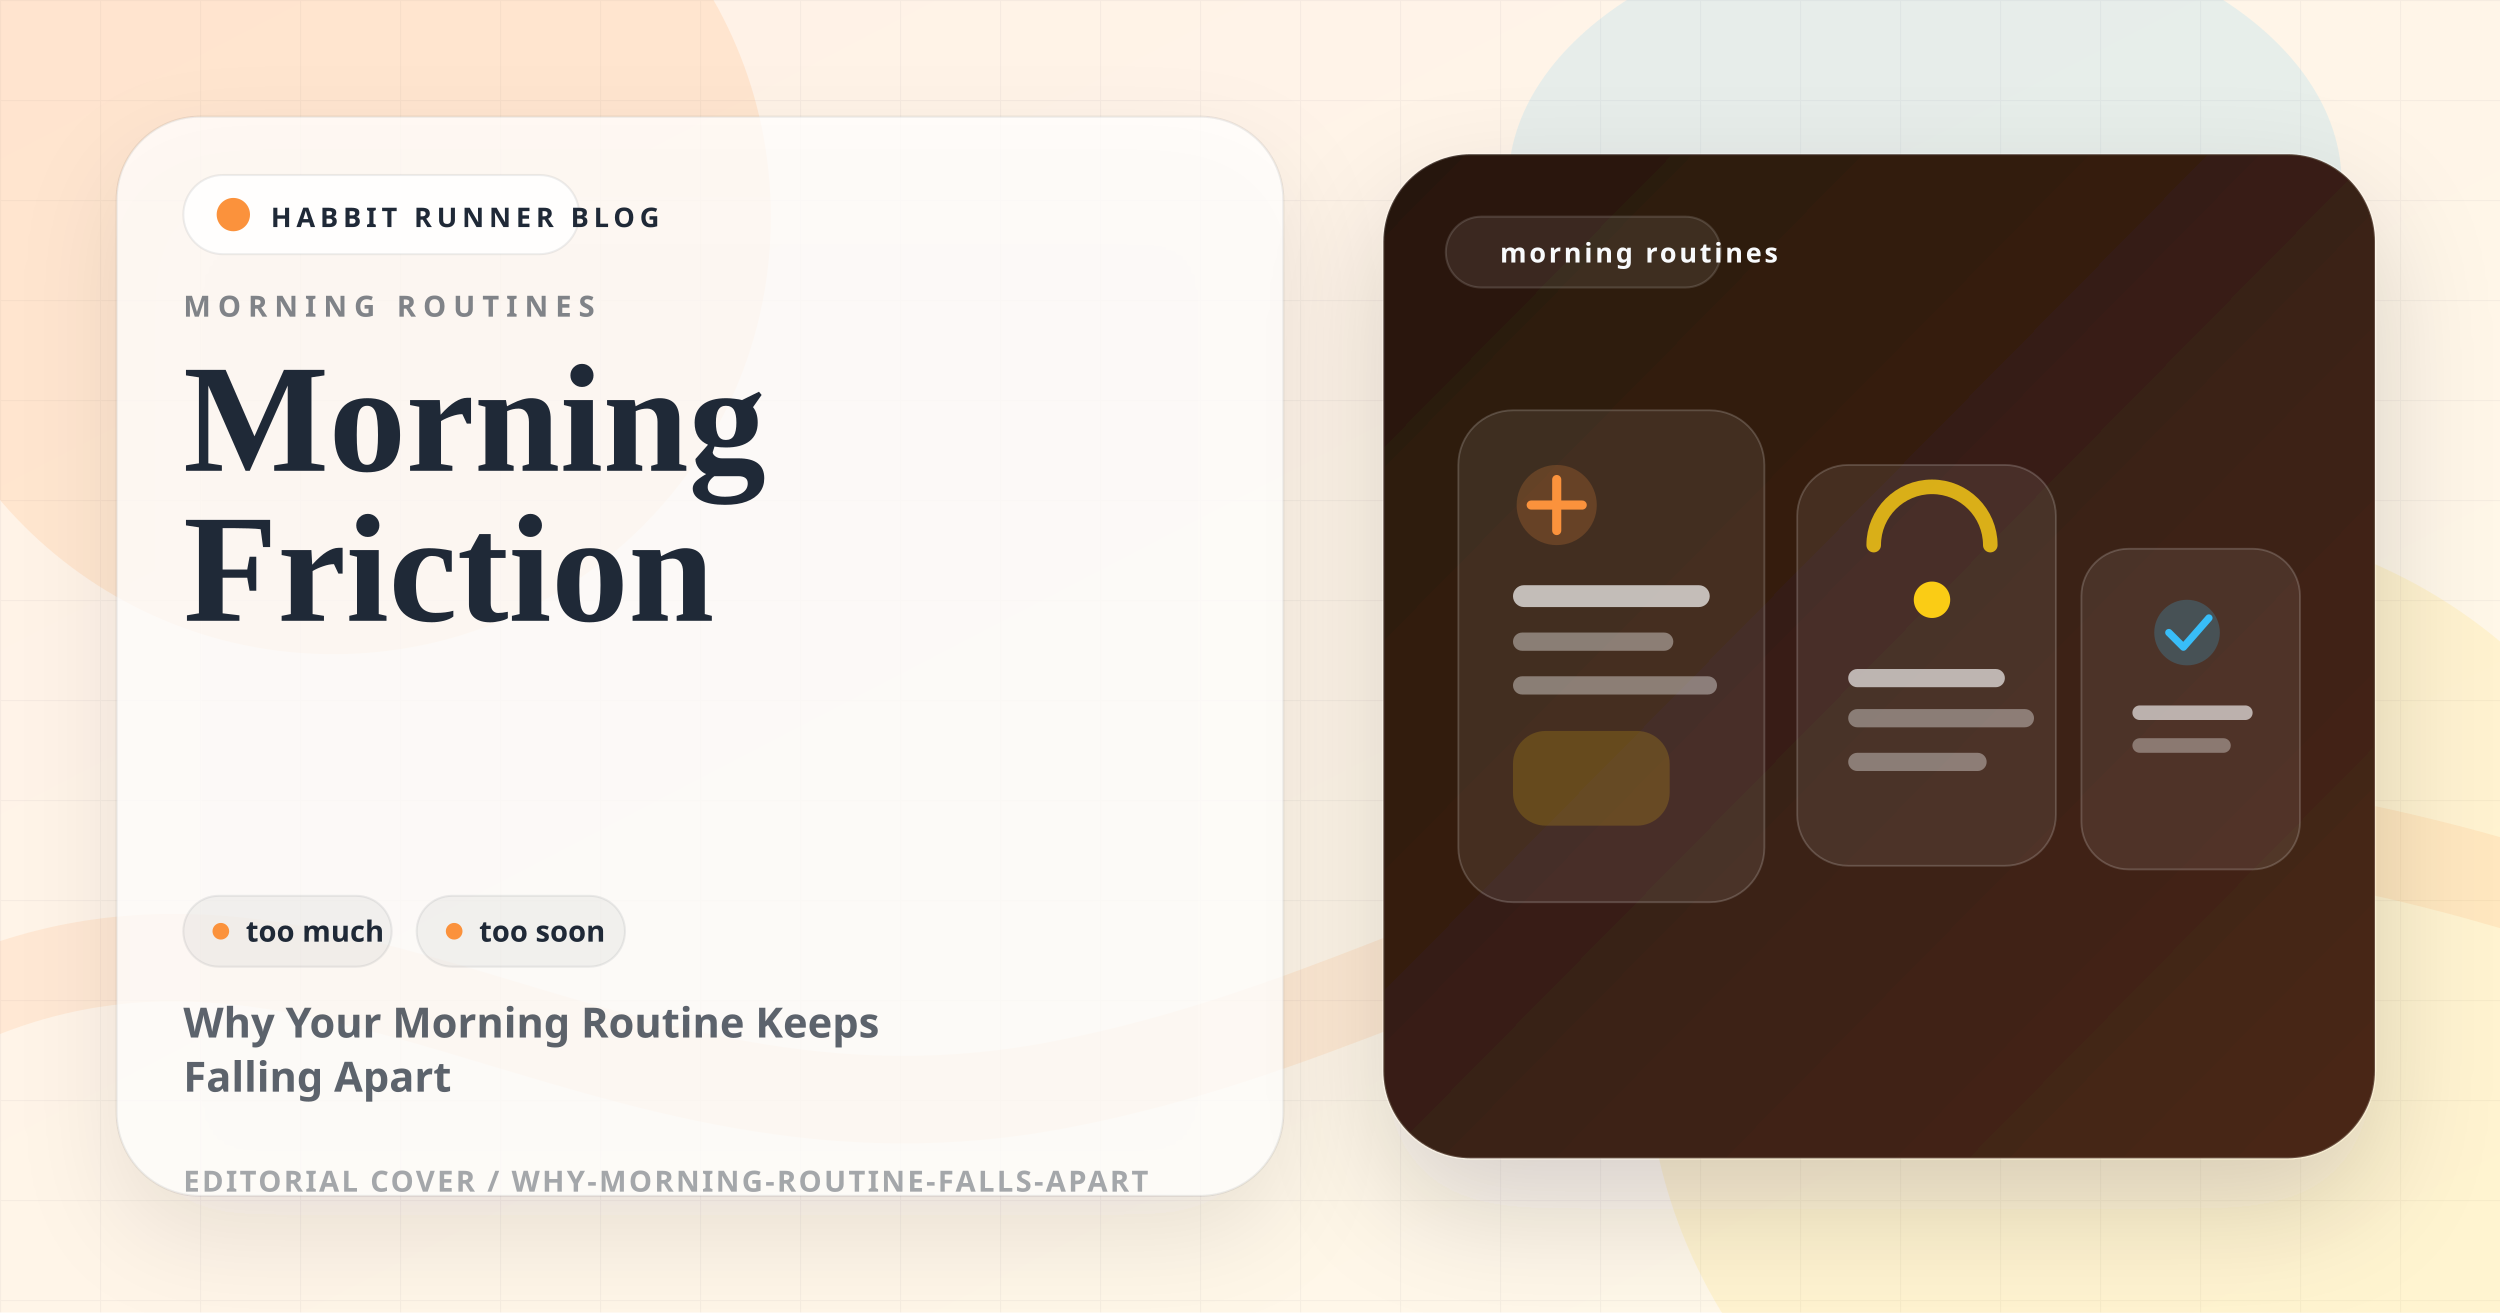
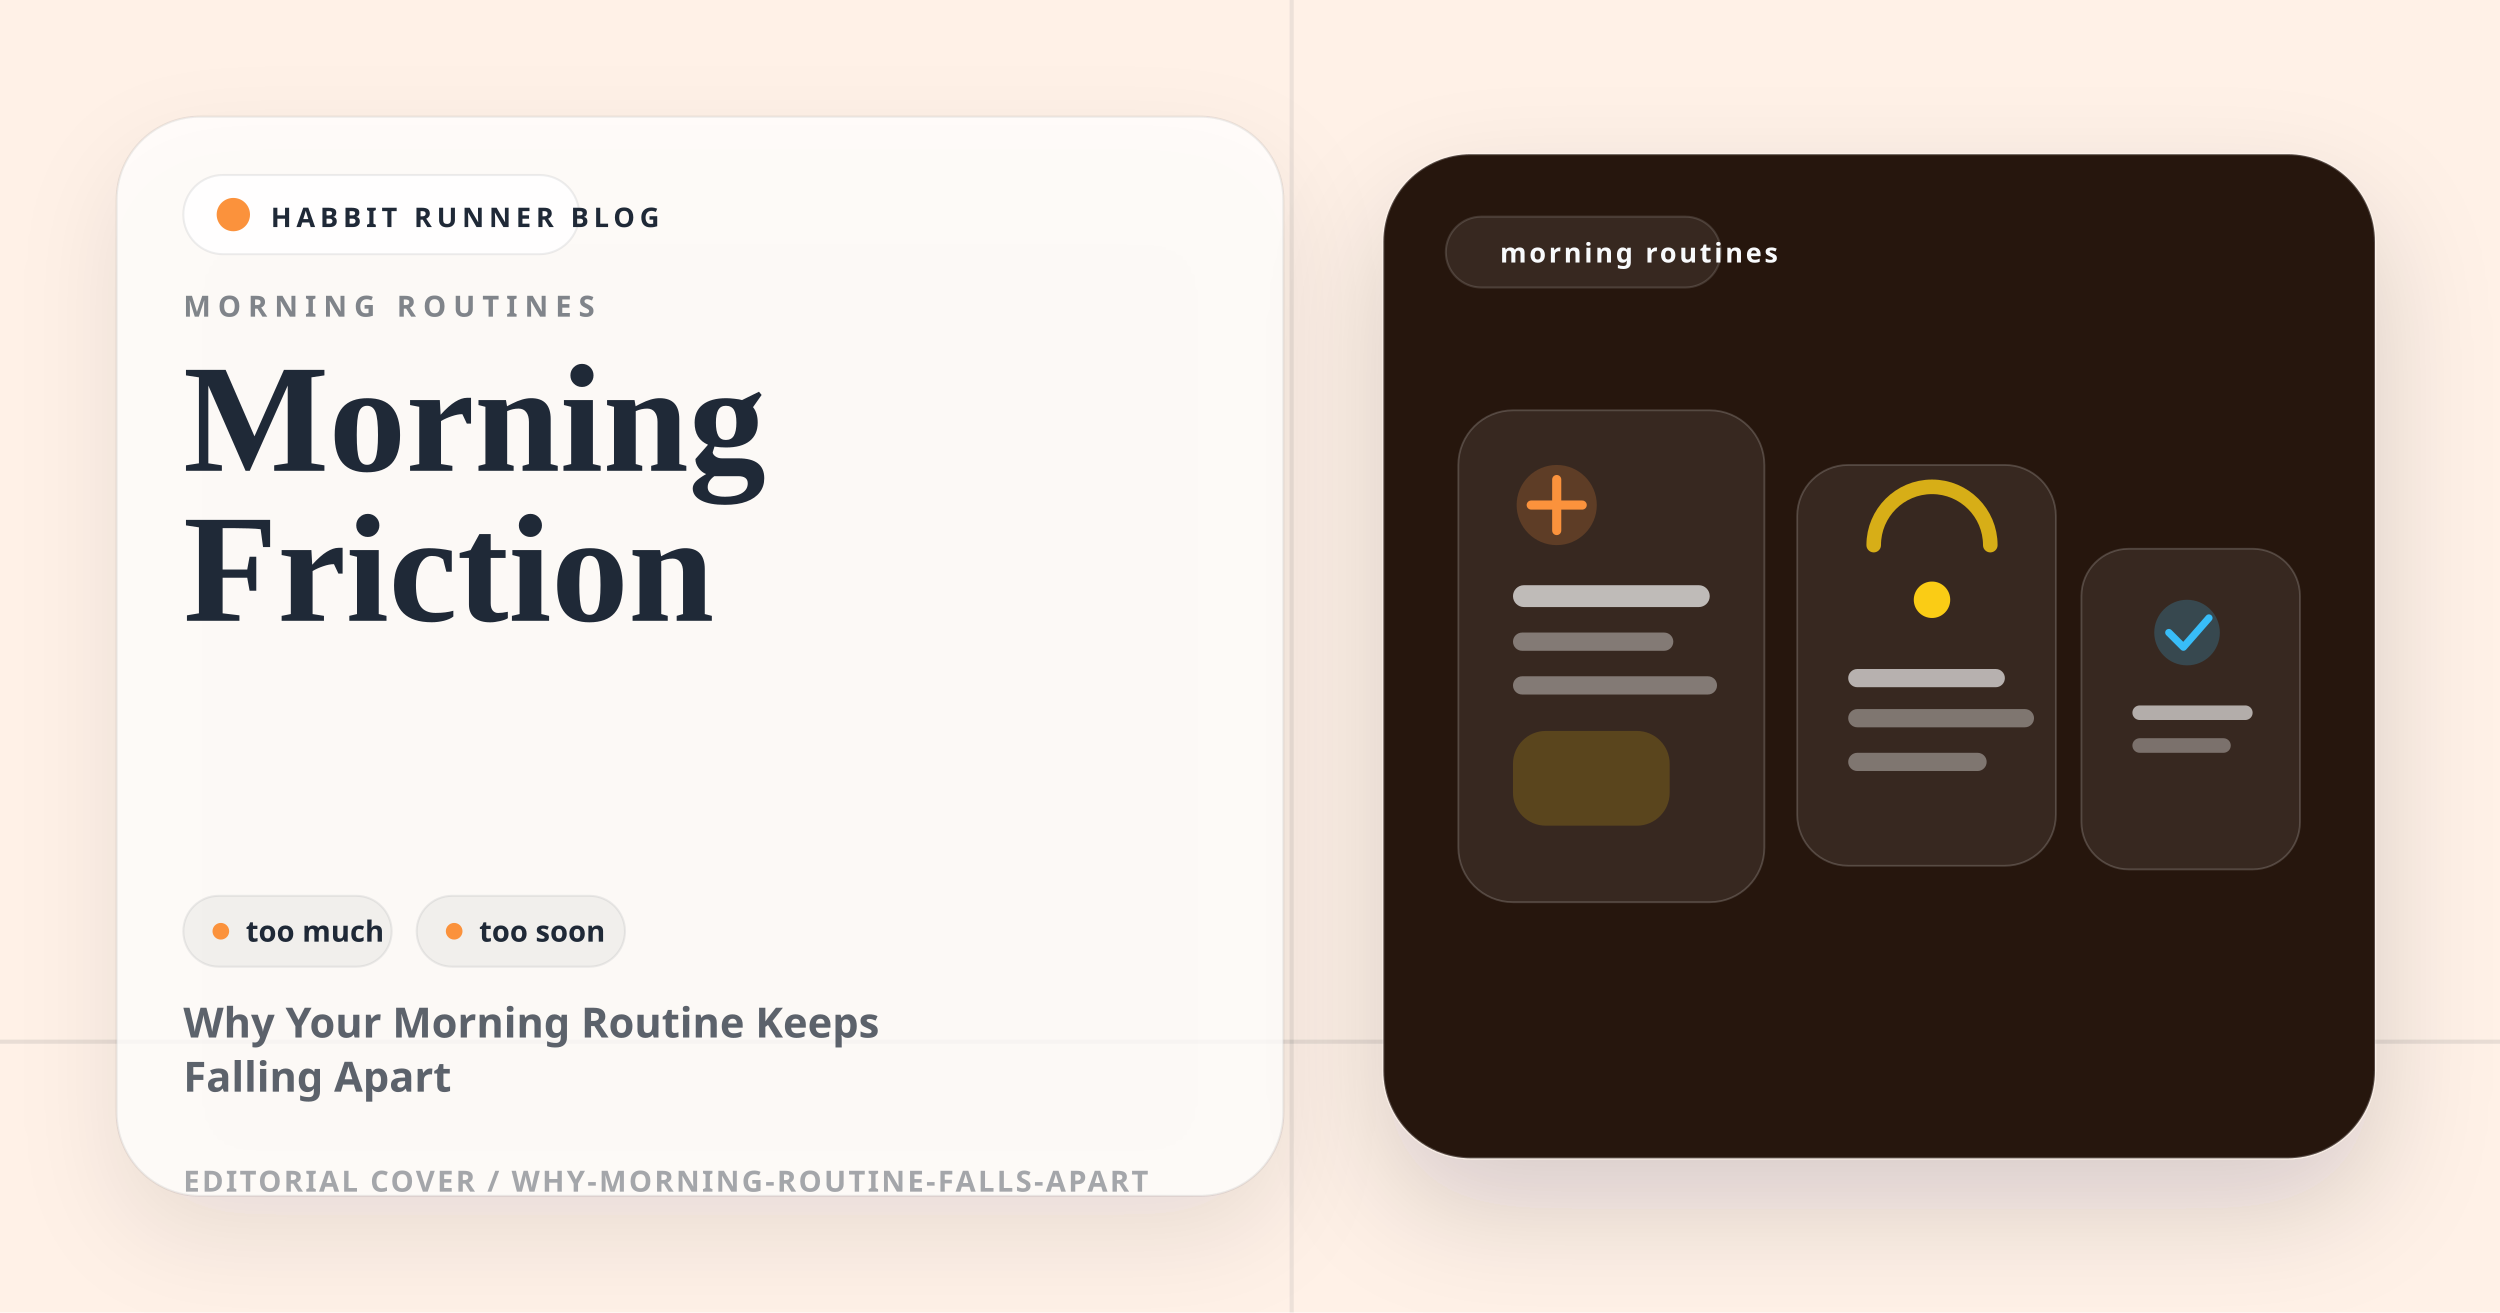
<svg xmlns="http://www.w3.org/2000/svg" width="1200" height="630" viewBox="0 0 1200 630" role="img" aria-label="Why Your Morning Routine Keeps Falling Apart">
  <defs>
-     <linearGradient id="bg" x1="0" y1="0" x2="1" y2="1">
-       <stop offset="0%" stop-color="#fff1e7" />
-       <stop offset="100%" stop-color="#fff9e9" />
-     </linearGradient>
-     <linearGradient id="panel" x1="0" y1="0" x2="1" y2="1">
-       <stop offset="0%" stop-color="#27170f" />
-       <stop offset="100%" stop-color="#4a2815" />
-     </linearGradient>
    <pattern id="grid" width="48" height="48" patternUnits="userSpaceOnUse">
      <path d="M48 0H0V48" fill="none" stroke="rgba(31, 41, 55, 0.07)" stroke-width="1" />
    </pattern>
    <filter id="shadowSoft" x="-20%" y="-20%" width="140%" height="150%">
      <feDropShadow dx="0" dy="20" stdDeviation="24" flood-color="#0f172a" flood-opacity="0.12" />
    </filter>
    <filter id="shadowBoard" x="-20%" y="-20%" width="140%" height="150%">
      <feDropShadow dx="0" dy="24" stdDeviation="28" flood-color="#0f172a" flood-opacity="0.16" />
    </filter>
    <clipPath id="boardClip">
      <rect x="664" y="74" width="476" height="482" rx="42" />
    </clipPath>
  </defs>
-   <rect width="1200" height="630" fill="url(#bg)" />
-   <rect width="1200" height="630" fill="url(#grid)" opacity="0.6" />
-   <circle cx="160" cy="104" r="210" fill="rgba(251, 146, 60, 0.14)" />
-   <circle cx="1040" cy="500" r="250" fill="rgba(250, 204, 21, 0.12)" />
-   <ellipse cx="924" cy="88" rx="200" ry="126" fill="rgba(56, 189, 248, 0.12)" />
-   <path d="M-40 492 C146 390 284 566 512 520 C736 476 870 314 1240 436" fill="none" stroke="rgba(251, 146, 60, 0.12)" stroke-width="42" stroke-linecap="round" />
+   <rect width="1200" height="630" fill="#fff1e7" />
+   <path d="M0 500 H1200" stroke="rgba(31, 41, 55, 0.1)" stroke-width="2" />
+   <path d="M620 0 V630" stroke="rgba(31, 41, 55, 0.08)" stroke-width="2" />
  <rect x="56" y="56" width="560" height="518" rx="40" fill="rgba(255, 255, 255, 0.74)" stroke="rgba(31, 41, 55, 0.08)" filter="url(#shadowSoft)" />
  <rect x="88" y="84" width="190" height="38" rx="19" fill="rgba(255, 255, 255, 0.88)" stroke="rgba(31, 41, 55, 0.08)" />
  <circle cx="112" cy="103" r="8" fill="#fb923c" />
  <text x="130" y="109" fill="#1f2937" font-family="'Avenir Next', 'Segoe UI', 'Trebuchet MS', sans-serif" font-size="13" font-weight="700" letter-spacing="0.18em">HABBIT RUNNER BLOG</text>
  <text x="88" y="152" fill="rgba(31, 41, 55, 0.56)" font-family="'Avenir Next', 'Segoe UI', 'Trebuchet MS', sans-serif" font-size="14" font-weight="700" letter-spacing="0.24em">MORNING ROUTINES</text>
  <text x="88" y="226" fill="#1f2937" font-family="'Iowan Old Style', Georgia, 'Times New Roman', serif" font-size="74" font-weight="700">
    <tspan x="88" dy="0">Morning</tspan>
    <tspan x="88" dy="72">Friction</tspan>
  </text>
  <g transform="translate(88 430)">
    <rect width="100" height="34" rx="17" fill="rgba(31, 41, 55, 0.05)" stroke="rgba(31, 41, 55, 0.08)" />
    <circle cx="18" cy="17" r="4" fill="#fb923c" />
    <text x="30" y="22" fill="#1f2937" font-family="'Avenir Next', 'Segoe UI', 'Trebuchet MS', sans-serif" font-size="14" font-weight="600">too much</text>
  </g>
  <g transform="translate(200 430)">
    <rect width="100" height="34" rx="17" fill="rgba(31, 41, 55, 0.05)" stroke="rgba(31, 41, 55, 0.08)" />
    <circle cx="18" cy="17" r="4" fill="#fb923c" />
    <text x="30" y="22" fill="#1f2937" font-family="'Avenir Next', 'Segoe UI', 'Trebuchet MS', sans-serif" font-size="14" font-weight="600">too soon</text>
  </g>
  <text x="88" y="498" fill="rgba(31, 41, 55, 0.72)" font-family="'Avenir Next', 'Segoe UI', 'Trebuchet MS', sans-serif" font-size="20" font-weight="600">
    <tspan x="88" dy="0">Why Your Morning Routine Keeps</tspan>
    <tspan x="88" dy="26">Falling Apart</tspan>
  </text>
  <text x="88" y="572" fill="rgba(31, 41, 55, 0.4)" font-family="'Avenir Next', 'Segoe UI', 'Trebuchet MS', sans-serif" font-size="14" font-weight="700" letter-spacing="0.08em">EDITORIAL COVER / WHY-MORNING-ROUTINE-FALLS-APART</text>
  <g filter="url(#shadowBoard)">
-     <rect x="664" y="74" width="476" height="482" rx="42" fill="url(#panel)" stroke="rgba(255, 255, 255, 0.18)" />
+     <rect x="664" y="74" width="476" height="482" rx="42" fill="#27170f" stroke="rgba(255, 255, 255, 0.22)" />
  </g>
  <rect x="694" y="104" width="132" height="34" rx="17" fill="rgba(255, 255, 255, 0.08)" stroke="rgba(255, 255, 255, 0.14)" />
  <text x="720" y="126" fill="#f8fafc" font-family="'Avenir Next', 'Segoe UI', 'Trebuchet MS', sans-serif" font-size="13" font-weight="700" letter-spacing="0.1em">morning routines</text>
  <g clip-path="url(#boardClip)">
    <g transform="translate(619.5498 123.4935) scale(0.8744589)">
      <rect x="92" y="84" width="168" height="270" rx="30" fill="rgba(255, 255, 255, 0.08)" stroke="rgba(255, 255, 255, 0.18)" />
      <rect x="278" y="114" width="142" height="220" rx="28" fill="rgba(255, 255, 255, 0.08)" stroke="rgba(255, 255, 255, 0.18)" />
      <rect x="434" y="160" width="120" height="176" rx="26" fill="rgba(255, 255, 255, 0.08)" stroke="rgba(255, 255, 255, 0.18)" />
      <circle cx="146" cy="136" r="22" fill="rgba(251, 146, 60, 0.2)" />
      <path d="M132 136 h28 M146 122 v28" stroke="#fb923c" stroke-width="5" stroke-linecap="round" />
      <rect x="122" y="180" width="108" height="12" rx="6" fill="rgba(255, 255, 255, 0.68)" />
      <rect x="122" y="206" width="88" height="10" rx="5" fill="rgba(255, 255, 255, 0.38)" />
      <rect x="122" y="230" width="112" height="10" rx="5" fill="rgba(255, 255, 255, 0.38)" />
      <rect x="122" y="260" width="86" height="52" rx="18" fill="rgba(250, 204, 21, 0.18)" />
      <path d="M320 158 a32 32 0 0 1 64 0" fill="none" stroke="rgba(250, 204, 21, 0.82)" stroke-width="8" stroke-linecap="round" />
      <circle cx="352" cy="188" r="10" fill="#facc15" />
      <rect x="306" y="226" width="86" height="10" rx="5" fill="rgba(255, 255, 255, 0.64)" />
      <rect x="306" y="248" width="102" height="10" rx="5" fill="rgba(255, 255, 255, 0.36)" />
      <rect x="306" y="272" width="76" height="10" rx="5" fill="rgba(255, 255, 255, 0.36)" />
      <circle cx="492" cy="206" r="18" fill="rgba(56, 189, 248, 0.22)" />
      <path d="M482 206 L490 214 L504 198" fill="none" stroke="#38bdf8" stroke-width="4" stroke-linecap="round" stroke-linejoin="round" />
      <rect x="462" y="246" width="66" height="8" rx="4" fill="rgba(255, 255, 255, 0.62)" />
      <rect x="462" y="264" width="54" height="8" rx="4" fill="rgba(255, 255, 255, 0.34)" />
    </g>
  </g>
</svg>
